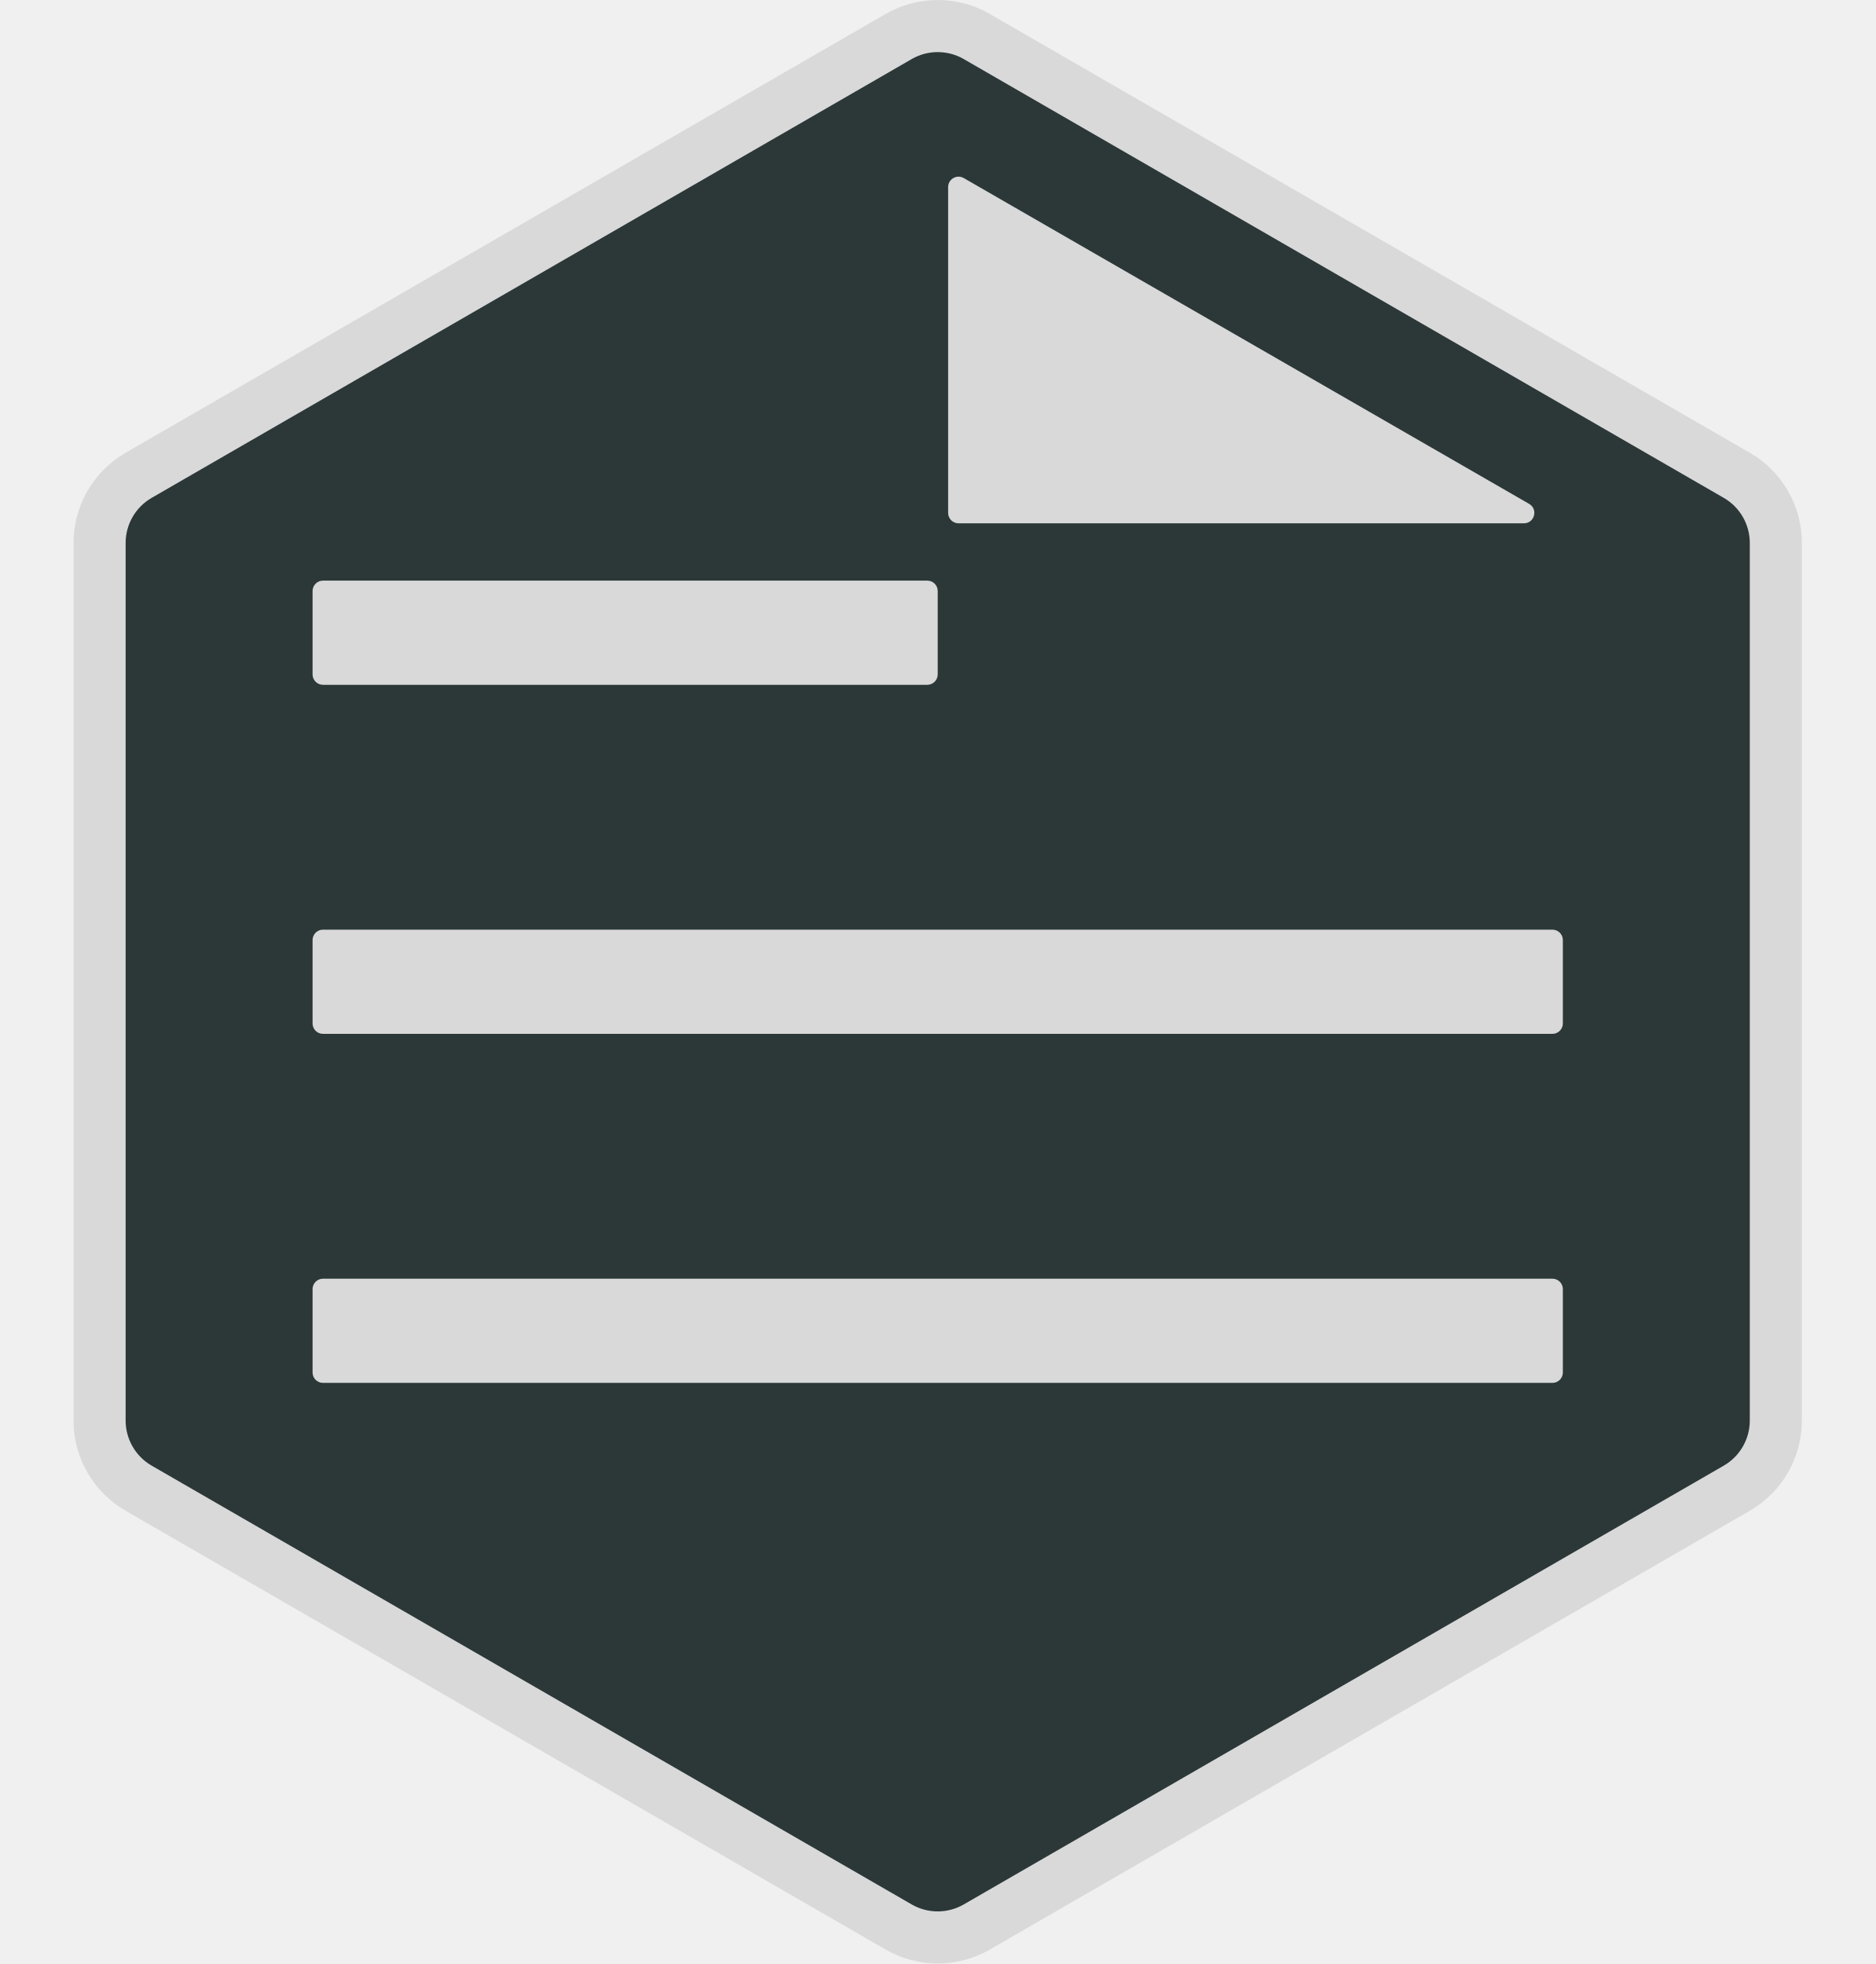
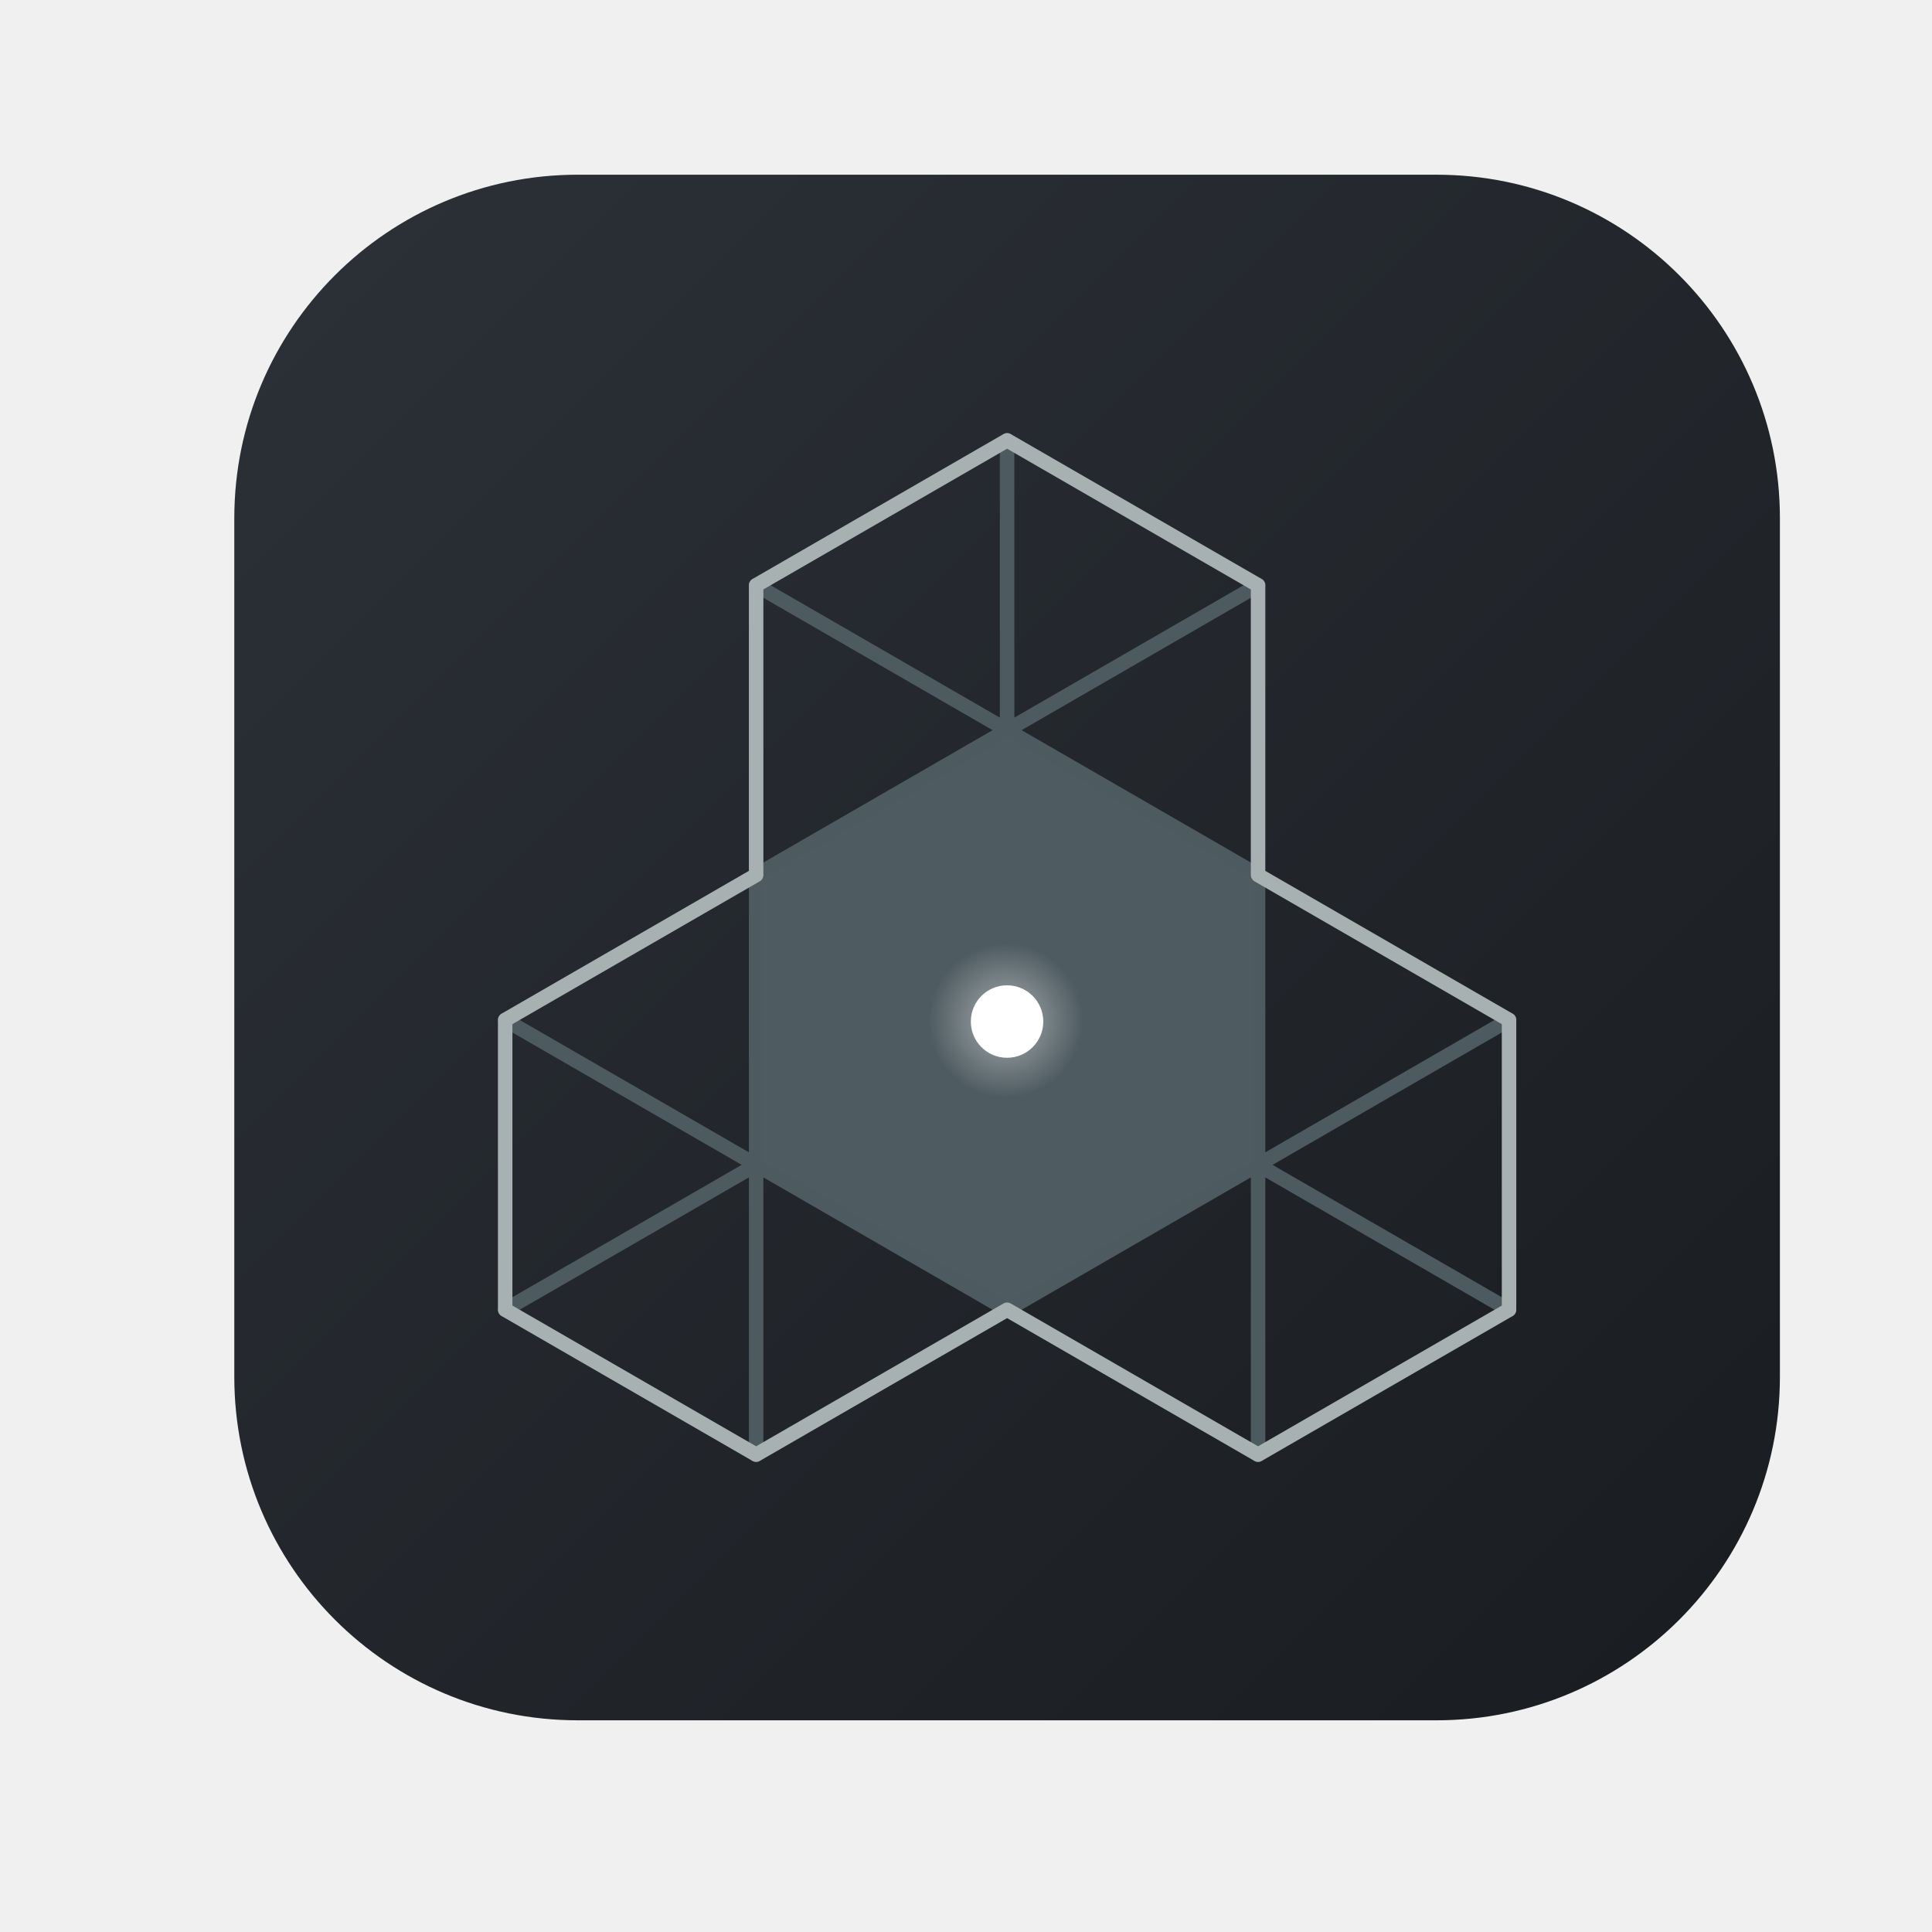
- <svg xmlns="http://www.w3.org/2000/svg" width="360" height="377" viewBox="0 0 360 377" fill="none">
-   <path d="M172.5 7.01C177.141 4.33 182.859 4.33 187.5 7.01L333.385 91.236C338.026 93.916 340.885 98.868 340.885 104.226V272.68C340.885 278.038 338.026 282.99 333.385 285.67L187.5 369.896C182.859 372.576 177.141 372.576 172.5 369.896L26.615 285.67C21.974 282.99 19.115 278.038 19.115 272.68V104.226C19.115 98.868 21.974 93.916 26.615 91.236L172.5 7.01Z" fill="#2C3838" stroke="#D9D9D9" stroke-width="10" />
-   <rect x="60" y="178.453" width="240" height="20" rx="2" fill="#D9D9D9" />
-   <rect x="60" y="245.453" width="240" height="20" rx="2" fill="#D9D9D9" />
-   <rect x="60" y="111.453" width="120" height="20" rx="2" fill="#D9D9D9" />
-   <path d="M184.999 34.181L293.522 96.72C295.296 97.742 294.571 100.453 292.524 100.453H184C182.895 100.453 182 99.558 182 98.453V35.914C182 34.375 183.665 33.413 184.999 34.181Z" fill="#D9D9D9" />
+ <svg xmlns="http://www.w3.org/2000/svg" viewBox="0 0 400 400" width="100%" height="100%" version="1.1" id="svg6" xml:space="preserve">
+   <defs id="defs4">
+     <linearGradient id="bg" x1="20" y1="20" x2="380" y2="380" gradientUnits="userSpaceOnUse" gradientTransform="matrix(0.8888889,0,0,0.8888889,-177.7778,-192.7773)">
+       <stop offset="0%" stop-color="#2C3138" id="stop1" />
+       <stop offset="100%" stop-color="#191C20" id="stop2" />
+     </linearGradient>
+     <radialGradient id="glow" cx="0" cy="0" r="18" fx="0" fy="0" gradientUnits="userSpaceOnUse" gradientTransform="matrix(0.8888889,0,0,0.8888889,-0.2792468,0.1462525)">
+       <stop offset="0" stop-color="#FFFFFF" stop-opacity="0.5" id="stop3" />
+       <stop offset="100%" stop-color="#FFFFFF" stop-opacity="0" id="stop4" />
+     </radialGradient>
+   </defs>
+   <g transform="translate(208.51,211.1705)" id="g6">
+     <rect x="-160" y="-175" width="320" height="320" rx="71.111" fill="url(#bg)" id="rect4" style="fill:url(#bg);stroke-width:0.889" />
+     <path d="M 0,0 V -71.258 -120 M 0,0 103.92,60 M 0,0 -103.92,60 M 0,0 51.96,-30 M 0,0 -51.96,-30 M 0,0 V 60 M -51.96,-30 51.96,-90 m -103.92,0 103.92,60 m 0,0 V 90 M 0,60 103.92,0 M -51.96,-30 V 90 M 0,60 -103.92,0" fill="none" stroke="#929ea8" stroke-width="3" stroke-linecap="round" stroke-linejoin="round" id="path5" style="fill:none;fill-opacity:1;stroke:#4d5a60;stroke-opacity:1" />
+     <path d="m 0,-120 51.96,30 v 60 L 103.92,0 V 60 L 51.96,90 0,60 -51.96,90 -103.92,60 V 0 l 51.96,-30 v -60 z" fill="none" stroke="#929ea8" stroke-width="3" stroke-linejoin="round" id="path4" style="fill-rule:evenodd;stroke:#a8b1b2;stroke-opacity:1" />
+     <polygon points="51.96,-30 51.96,30 0,60 -51.96,30 -51.96,-30 0,-60 " fill="#49535f" id="polygon4" transform="matrix(0.9745907,0,0,0.9735948,0.08102636,-0.02343616)" style="fill:#4e5b61;fill-opacity:1;stroke-width:1;stroke-dasharray:none;stroke:none" />
+     <circle cx="-0.279" cy="0.146" fill="url(#glow)" id="circle5" style="fill:url(#glow);stroke-width:3.96;stroke-dasharray:none" r="16" />
+     <circle cx="-0.01" cy="0.329" fill="#ffffff" id="circle6" r="7.5" style="stroke-width:1.5" />
+   </g>
</svg>
